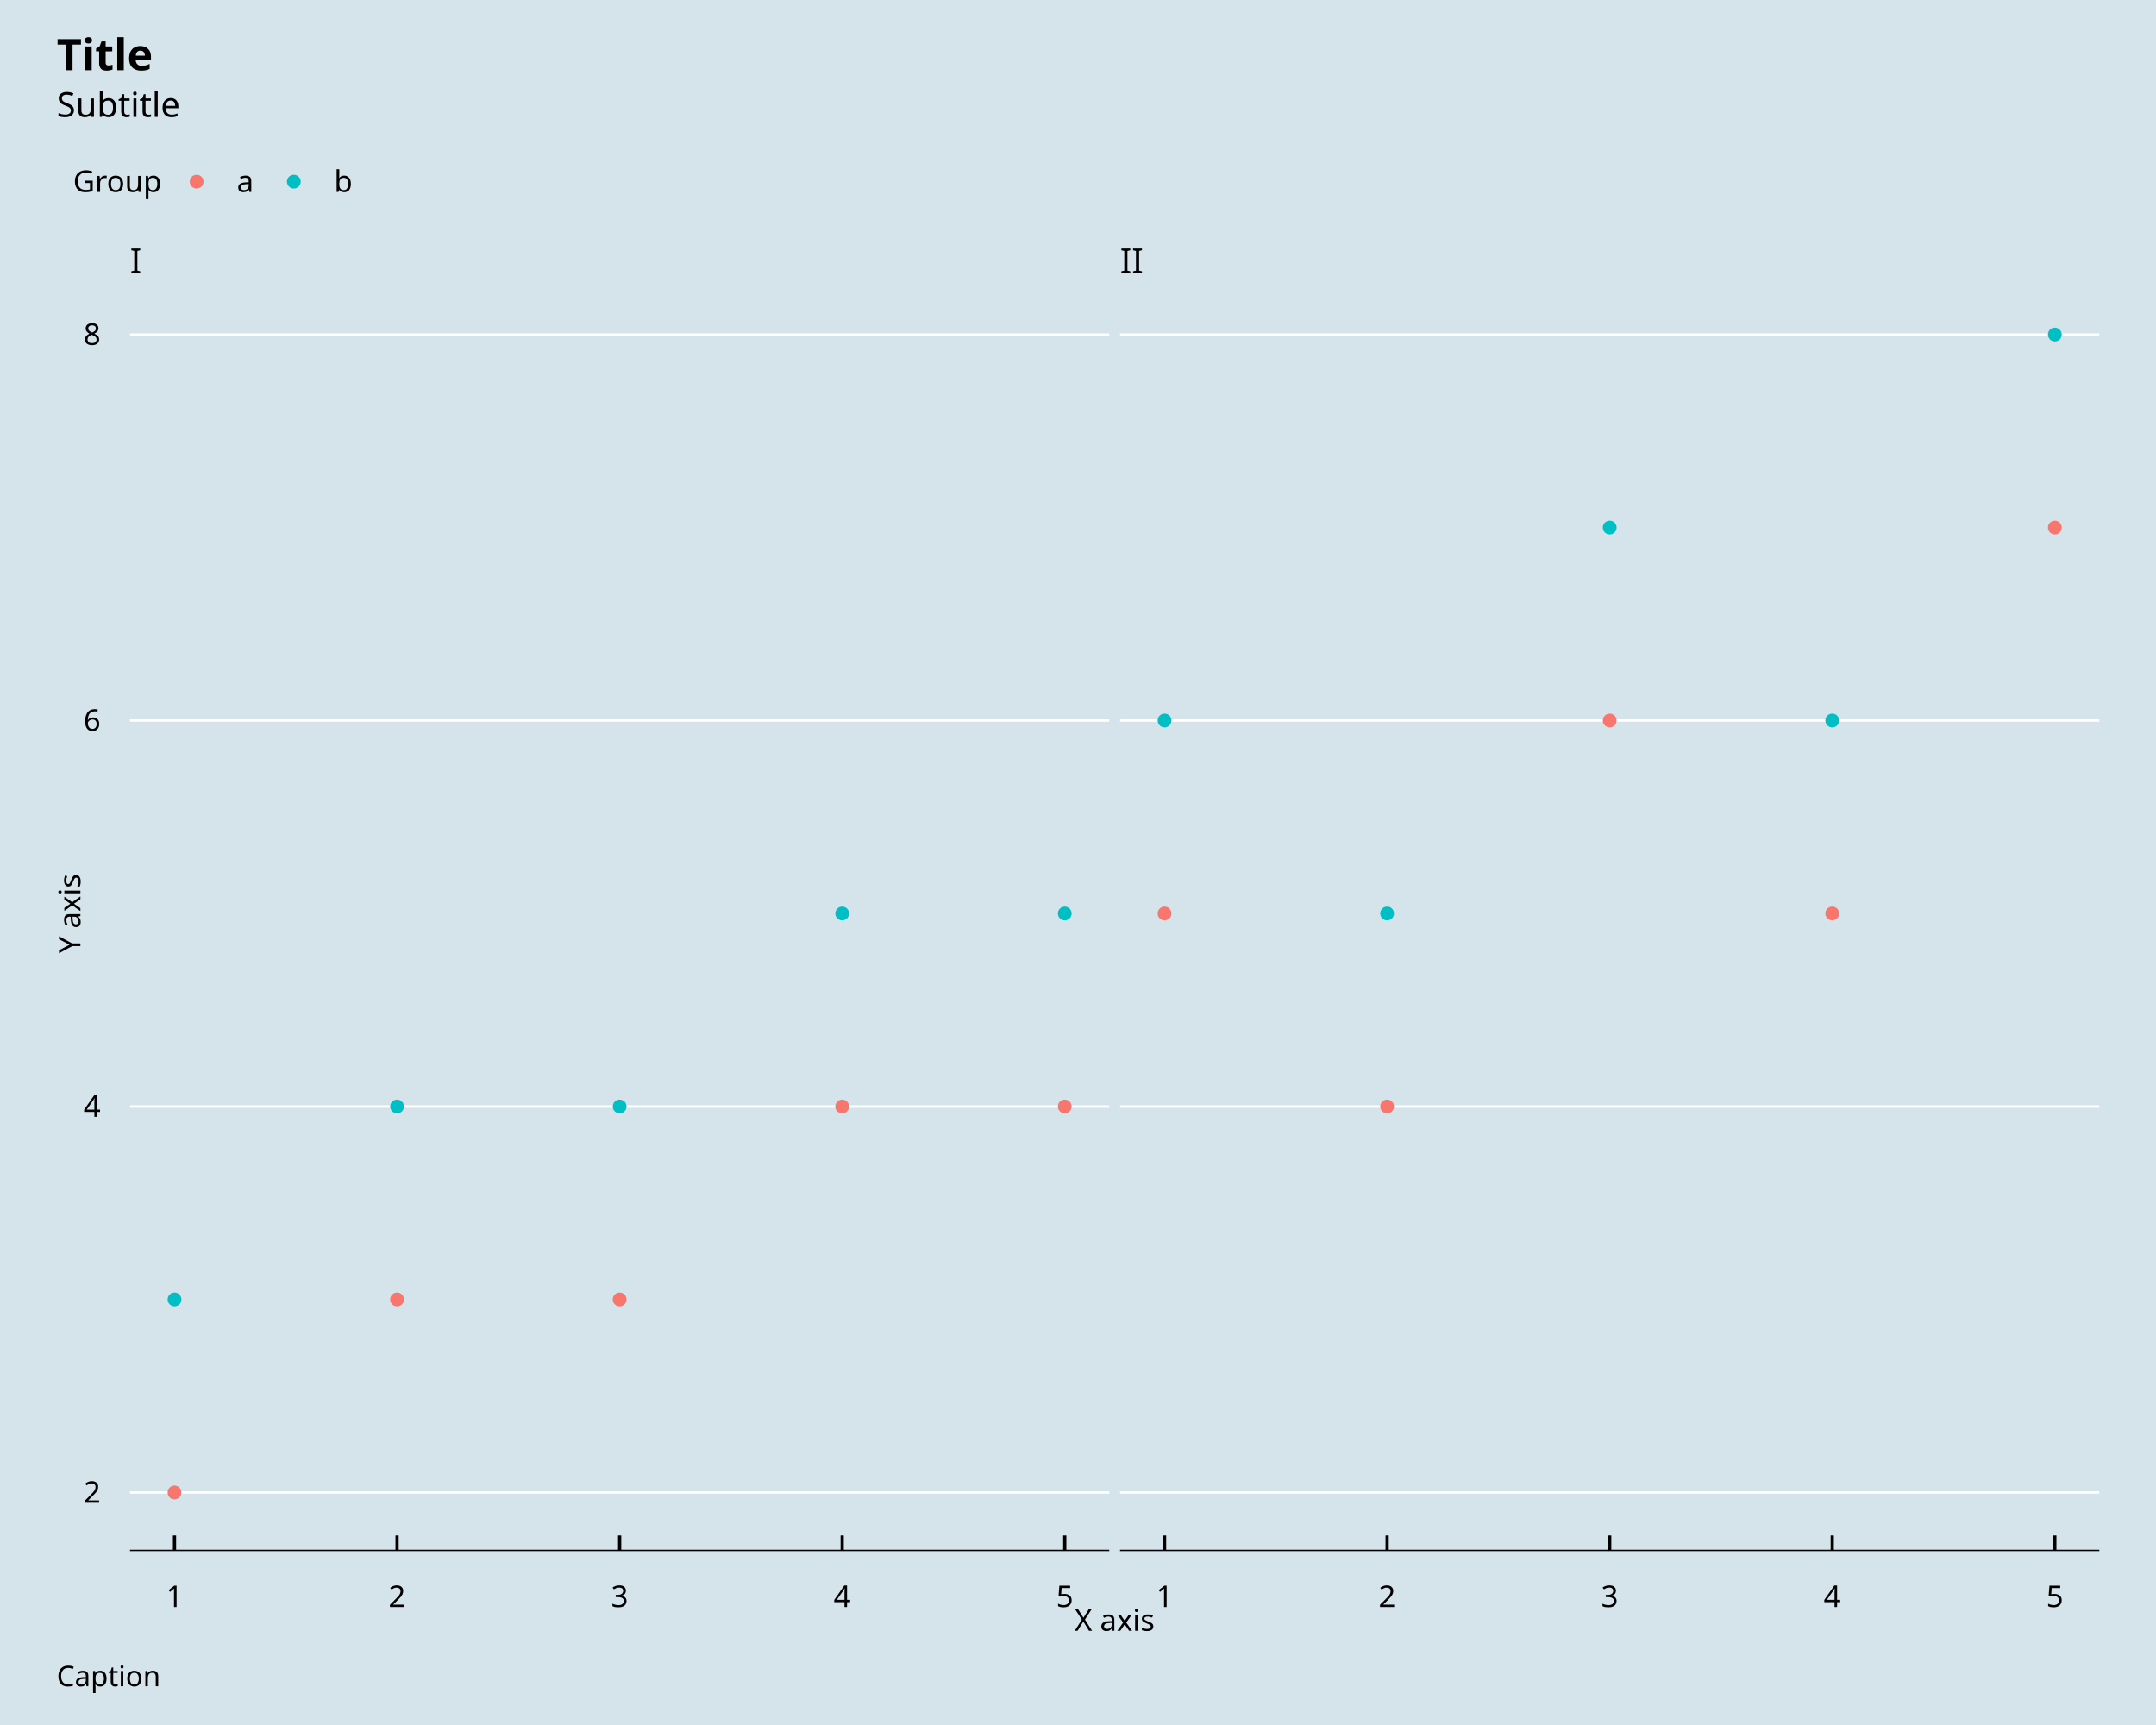
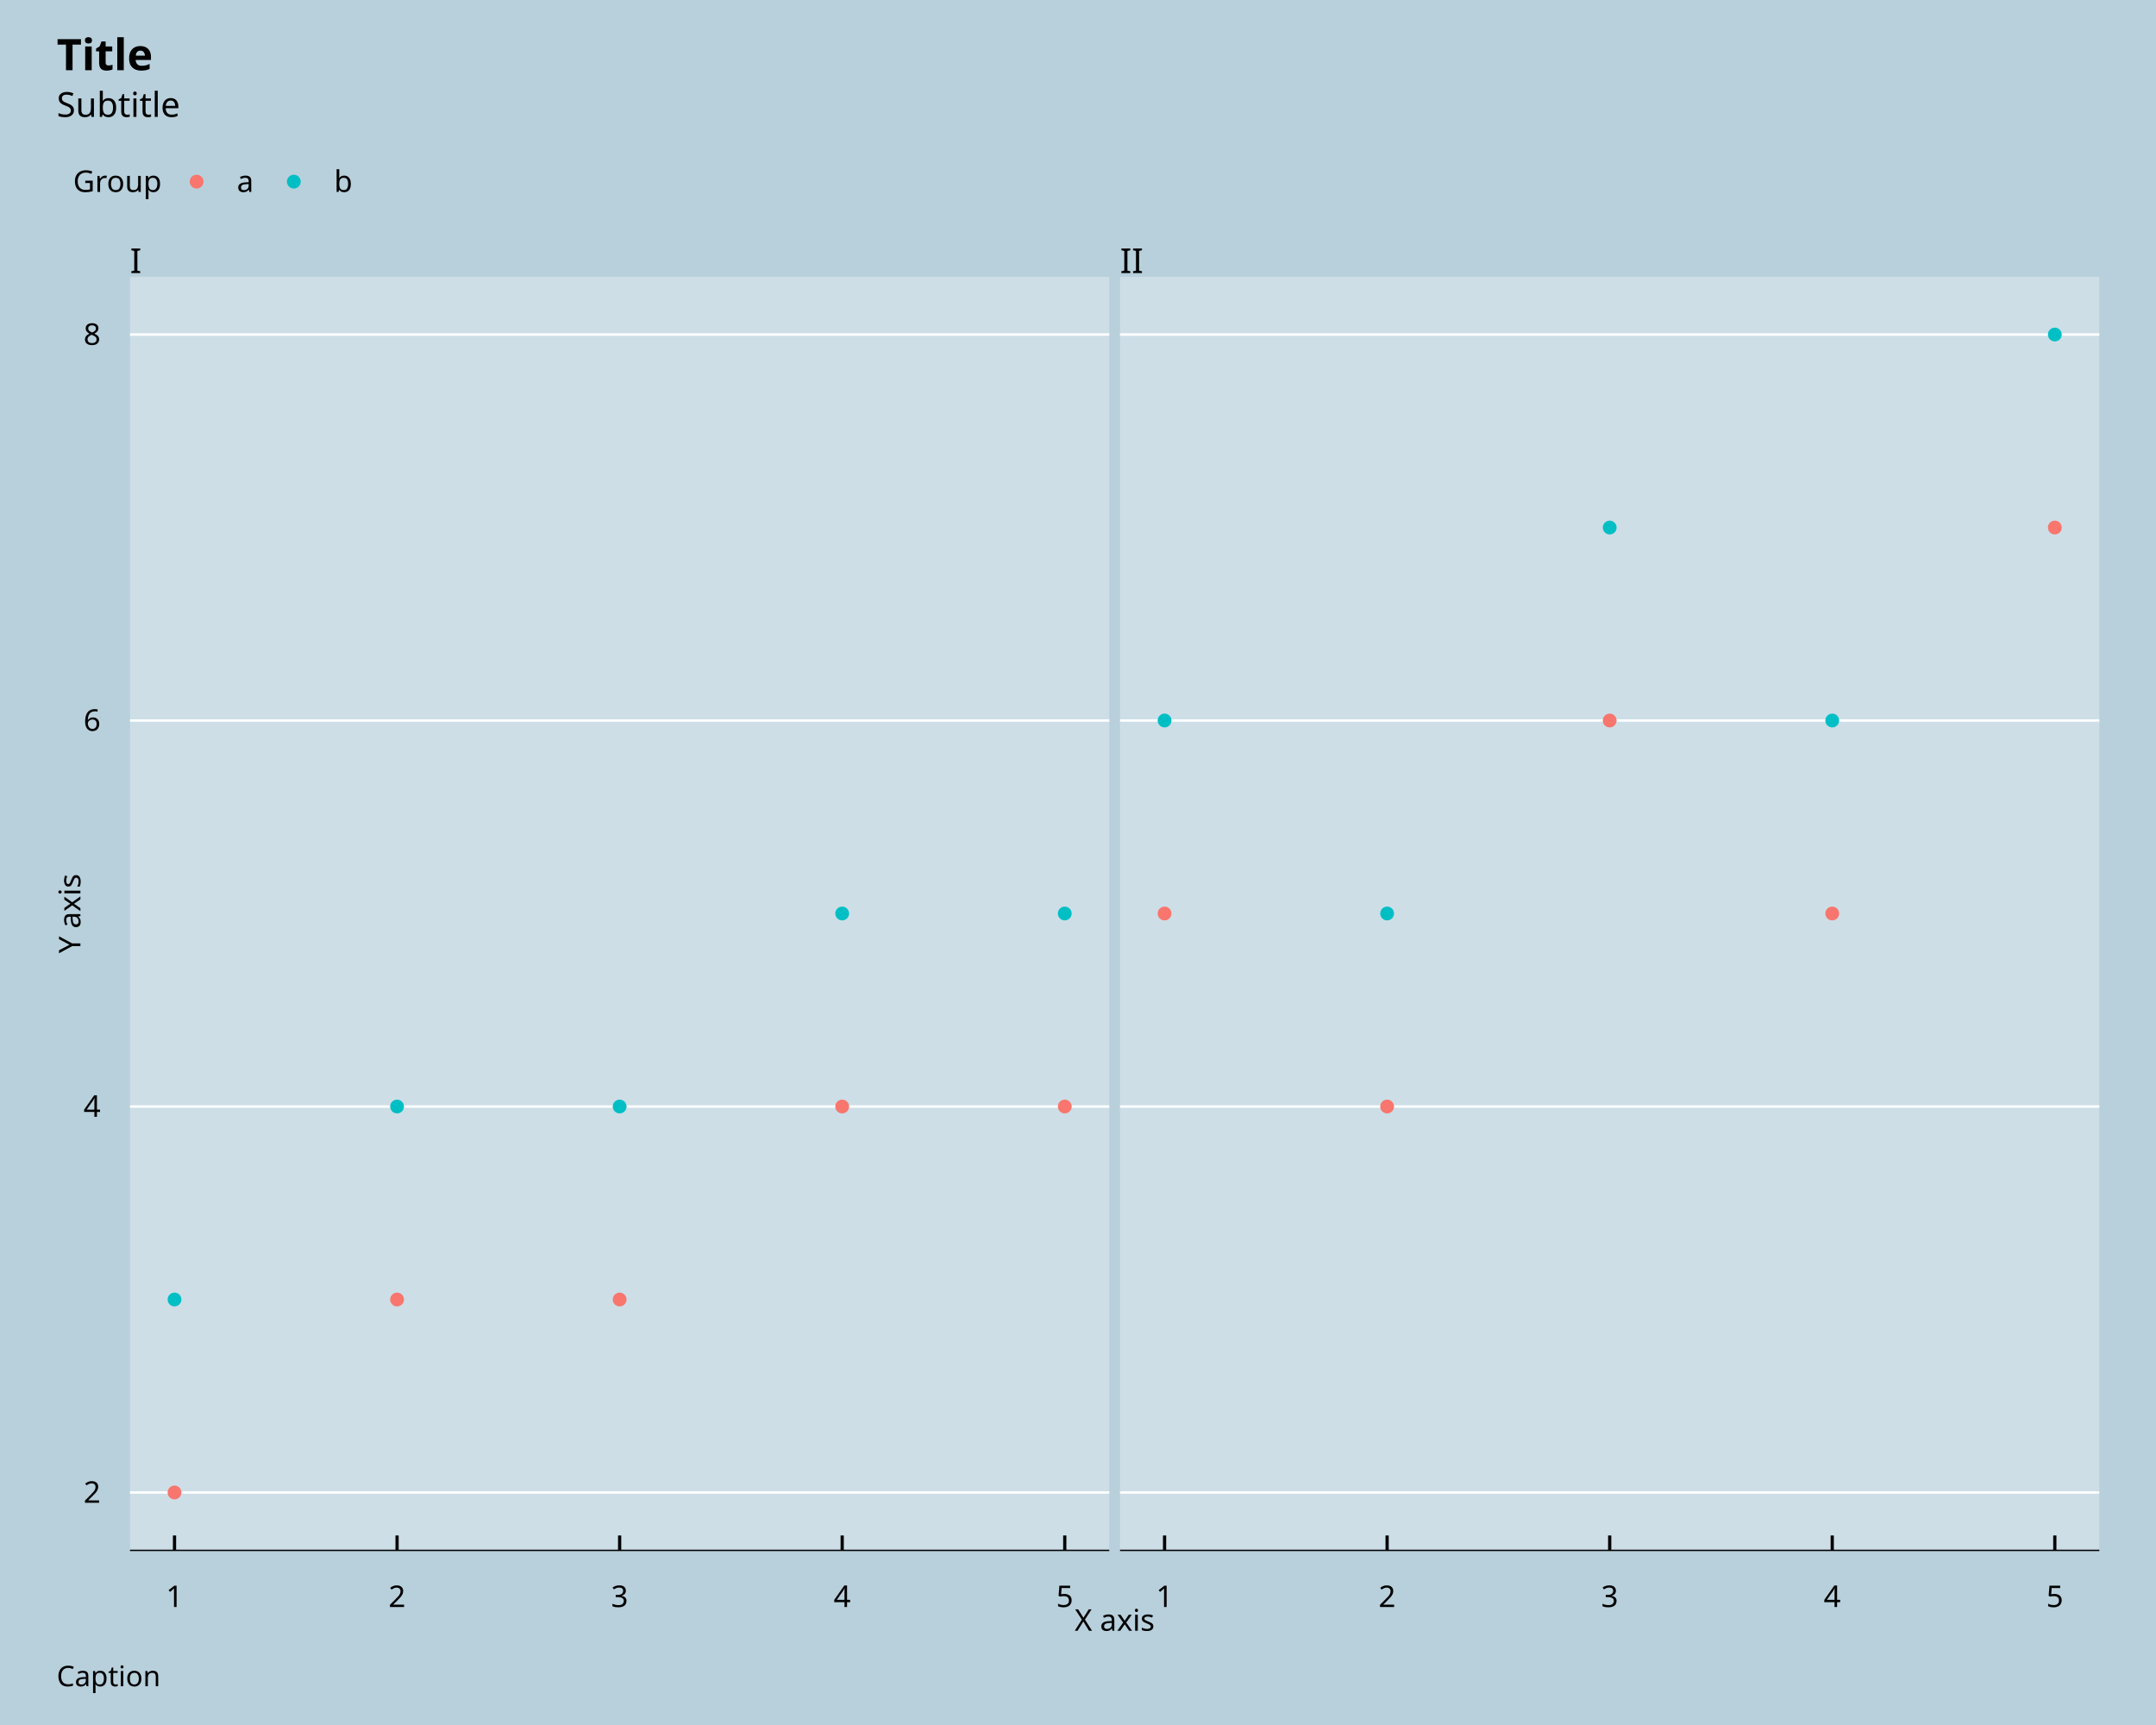
<svg xmlns="http://www.w3.org/2000/svg" class="svglite" data-engine-version="2.0" width="720.00pt" height="576.00pt" viewBox="0 0 720.00 576.00">
  <defs>
    <style type="text/css">
    .svglite line, .svglite polyline, .svglite polygon, .svglite path, .svglite rect, .svglite circle {
      fill: none;
      stroke: #000000;
      stroke-linecap: round;
      stroke-linejoin: round;
      stroke-miterlimit: 10.00;
    }
  </style>
  </defs>
  <rect width="100%" height="100%" style="stroke: none; fill: #FFFFFF;" />
  <defs>
    <clipPath id="cpMC4wMHw3MjAuMDB8MC4wMHw1NzYuMDA=">
      <rect x="0.00" y="0.00" width="720.00" height="576.00" />
    </clipPath>
  </defs>
  <g clip-path="url(#cpMC4wMHw3MjAuMDB8MC4wMHw1NzYuMDA=)">
-     <rect x="0.00" y="0.00" width="720.00" height="576.00" style="stroke-width: 1.07; stroke: none; fill: #D5E4EB;" />
+     <rect x="0.00" y="0.00" width="720.00" height="576.00" style="stroke-width: 1.07; stroke: none; fill: #B8D0DC;" />
  </g>
  <defs>
    <clipPath id="cpNDMuNDF8MzcwLjQ0fDkyLjM3fDUxNy42OQ==">
      <rect x="43.41" y="92.37" width="327.03" height="425.32" />
    </clipPath>
  </defs>
  <g clip-path="url(#cpNDMuNDF8MzcwLjQ0fDkyLjM3fDUxNy42OQ==)">
-     <rect x="43.41" y="92.37" width="327.03" height="425.32" style="stroke-width: 1.07; stroke: none; fill: #D5E4EB;" />
+     <rect x="43.41" y="92.37" width="327.03" height="425.32" style="stroke-width: 1.07; stroke: none; fill: #CDDEE7;" />
    <polyline points="43.41,498.36 370.44,498.36 " style="stroke-width: 0.80; stroke: #FFFFFF; stroke-linecap: butt;" />
    <polyline points="43.41,369.48 370.44,369.48 " style="stroke-width: 0.80; stroke: #FFFFFF; stroke-linecap: butt;" />
    <polyline points="43.41,240.59 370.44,240.59 " style="stroke-width: 0.80; stroke: #FFFFFF; stroke-linecap: butt;" />
    <polyline points="43.41,111.70 370.44,111.70 " style="stroke-width: 0.80; stroke: #FFFFFF; stroke-linecap: butt;" />
    <circle cx="58.28" cy="498.36" r="1.95" style="stroke-width: 0.71; stroke: #F8766D; fill: #F8766D;" />
    <circle cx="206.93" cy="433.92" r="1.95" style="stroke-width: 0.71; stroke: #F8766D; fill: #F8766D;" />
    <circle cx="355.58" cy="369.48" r="1.95" style="stroke-width: 0.71; stroke: #F8766D; fill: #F8766D;" />
    <circle cx="132.60" cy="433.92" r="1.95" style="stroke-width: 0.71; stroke: #F8766D; fill: #F8766D;" />
    <circle cx="281.25" cy="369.48" r="1.95" style="stroke-width: 0.71; stroke: #F8766D; fill: #F8766D;" />
    <circle cx="58.28" cy="433.92" r="1.95" style="stroke-width: 0.71; stroke: #00BFC4; fill: #00BFC4;" />
    <circle cx="206.93" cy="369.48" r="1.95" style="stroke-width: 0.71; stroke: #00BFC4; fill: #00BFC4;" />
    <circle cx="355.58" cy="305.03" r="1.95" style="stroke-width: 0.71; stroke: #00BFC4; fill: #00BFC4;" />
    <circle cx="132.60" cy="369.48" r="1.95" style="stroke-width: 0.71; stroke: #00BFC4; fill: #00BFC4;" />
    <circle cx="281.25" cy="305.03" r="1.95" style="stroke-width: 0.71; stroke: #00BFC4; fill: #00BFC4;" />
  </g>
  <g clip-path="url(#cpMC4wMHw3MjAuMDB8MC4wMHw1NzYuMDA=)">
</g>
  <defs>
    <clipPath id="cpMzc0LjA0fDcwMS4wN3w5Mi4zN3w1MTcuNjk=">
      <rect x="374.04" y="92.37" width="327.03" height="425.32" />
    </clipPath>
  </defs>
  <g clip-path="url(#cpMzc0LjA0fDcwMS4wN3w5Mi4zN3w1MTcuNjk=)">
-     <rect x="374.04" y="92.37" width="327.03" height="425.32" style="stroke-width: 1.07; stroke: none; fill: #D5E4EB;" />
+     <rect x="374.04" y="92.37" width="327.03" height="425.32" style="stroke-width: 1.07; stroke: none; fill: #CDDEE7;" />
    <polyline points="374.04,498.36 701.07,498.36 " style="stroke-width: 0.80; stroke: #FFFFFF; stroke-linecap: butt;" />
    <polyline points="374.04,369.48 701.07,369.48 " style="stroke-width: 0.80; stroke: #FFFFFF; stroke-linecap: butt;" />
    <polyline points="374.04,240.59 701.07,240.59 " style="stroke-width: 0.80; stroke: #FFFFFF; stroke-linecap: butt;" />
    <polyline points="374.04,111.70 701.07,111.70 " style="stroke-width: 0.80; stroke: #FFFFFF; stroke-linecap: butt;" />
    <circle cx="463.23" cy="369.48" r="1.95" style="stroke-width: 0.71; stroke: #F8766D; fill: #F8766D;" />
    <circle cx="611.88" cy="305.03" r="1.95" style="stroke-width: 0.71; stroke: #F8766D; fill: #F8766D;" />
    <circle cx="388.91" cy="305.03" r="1.95" style="stroke-width: 0.71; stroke: #F8766D; fill: #F8766D;" />
    <circle cx="537.56" cy="240.59" r="1.95" style="stroke-width: 0.71; stroke: #F8766D; fill: #F8766D;" />
    <circle cx="686.21" cy="176.15" r="1.95" style="stroke-width: 0.71; stroke: #F8766D; fill: #F8766D;" />
    <circle cx="463.23" cy="305.03" r="1.95" style="stroke-width: 0.71; stroke: #00BFC4; fill: #00BFC4;" />
    <circle cx="611.88" cy="240.59" r="1.95" style="stroke-width: 0.71; stroke: #00BFC4; fill: #00BFC4;" />
    <circle cx="388.91" cy="240.59" r="1.95" style="stroke-width: 0.71; stroke: #00BFC4; fill: #00BFC4;" />
    <circle cx="537.56" cy="176.15" r="1.95" style="stroke-width: 0.71; stroke: #00BFC4; fill: #00BFC4;" />
    <circle cx="686.21" cy="111.70" r="1.95" style="stroke-width: 0.71; stroke: #00BFC4; fill: #00BFC4;" />
  </g>
  <g clip-path="url(#cpMC4wMHw3MjAuMDB8MC4wMHw1NzYuMDA=)">
</g>
  <defs>
    <clipPath id="cpNDMuNDF8MzcwLjQ0fDgyLjA3fDkyLjM3">
      <rect x="43.41" y="82.07" width="327.03" height="10.30" />
    </clipPath>
  </defs>
  <g clip-path="url(#cpNDMuNDF8MzcwLjQ0fDgyLjA3fDkyLjM3)">
-     <rect x="43.41" y="82.07" width="327.03" height="10.30" style="stroke-width: 1.07; stroke: none; fill: #D5E4EB;" />
+     <rect x="43.41" y="82.07" width="327.03" height="10.30" style="stroke-width: 1.07; stroke: none; fill: #B8D0DC;" />
    <text x="43.41" y="91.18" style="font-size: 11.50px; font-family: sans;" textLength="3.19px" lengthAdjust="spacingAndGlyphs">I</text>
  </g>
  <g clip-path="url(#cpMC4wMHw3MjAuMDB8MC4wMHw1NzYuMDA=)">
</g>
  <defs>
    <clipPath id="cpMzc0LjA0fDcwMS4wN3w4Mi4wN3w5Mi4zNw==">
      <rect x="374.04" y="82.07" width="327.03" height="10.30" />
    </clipPath>
  </defs>
  <g clip-path="url(#cpMzc0LjA0fDcwMS4wN3w4Mi4wN3w5Mi4zNw==)">
-     <rect x="374.04" y="82.07" width="327.03" height="10.30" style="stroke-width: 1.07; stroke: none; fill: #D5E4EB;" />
+     <rect x="374.04" y="82.07" width="327.03" height="10.30" style="stroke-width: 1.07; stroke: none; fill: #B8D0DC;" />
    <text x="374.04" y="91.18" style="font-size: 11.50px; font-family: sans;" textLength="6.39px" lengthAdjust="spacingAndGlyphs">II</text>
  </g>
  <g clip-path="url(#cpMC4wMHw3MjAuMDB8MC4wMHw1NzYuMDA=)">
    <polyline points="43.41,517.69 370.44,517.69 " style="stroke-width: 0.46; stroke-linecap: butt;" />
    <polyline points="58.28,512.71 58.28,517.69 " style="stroke-width: 1.07; stroke-linecap: butt;" />
    <polyline points="132.60,512.71 132.60,517.69 " style="stroke-width: 1.07; stroke-linecap: butt;" />
    <polyline points="206.93,512.71 206.93,517.69 " style="stroke-width: 1.07; stroke-linecap: butt;" />
    <polyline points="281.25,512.71 281.25,517.69 " style="stroke-width: 1.07; stroke-linecap: butt;" />
    <polyline points="355.58,512.71 355.58,517.69 " style="stroke-width: 1.07; stroke-linecap: butt;" />
    <text x="58.28" y="536.61" text-anchor="middle" style="font-size: 10.00px; font-family: sans;" textLength="5.56px" lengthAdjust="spacingAndGlyphs">1</text>
    <text x="132.60" y="536.61" text-anchor="middle" style="font-size: 10.00px; font-family: sans;" textLength="5.56px" lengthAdjust="spacingAndGlyphs">2</text>
    <text x="206.93" y="536.61" text-anchor="middle" style="font-size: 10.00px; font-family: sans;" textLength="5.56px" lengthAdjust="spacingAndGlyphs">3</text>
    <text x="281.25" y="536.61" text-anchor="middle" style="font-size: 10.00px; font-family: sans;" textLength="5.56px" lengthAdjust="spacingAndGlyphs">4</text>
    <text x="355.58" y="536.61" text-anchor="middle" style="font-size: 10.00px; font-family: sans;" textLength="5.56px" lengthAdjust="spacingAndGlyphs">5</text>
    <polyline points="374.04,517.69 701.07,517.69 " style="stroke-width: 0.46; stroke-linecap: butt;" />
    <polyline points="388.91,512.71 388.91,517.69 " style="stroke-width: 1.07; stroke-linecap: butt;" />
    <polyline points="463.23,512.71 463.23,517.69 " style="stroke-width: 1.07; stroke-linecap: butt;" />
    <polyline points="537.56,512.71 537.56,517.69 " style="stroke-width: 1.07; stroke-linecap: butt;" />
    <polyline points="611.88,512.71 611.88,517.69 " style="stroke-width: 1.07; stroke-linecap: butt;" />
    <polyline points="686.21,512.71 686.21,517.69 " style="stroke-width: 1.07; stroke-linecap: butt;" />
    <text x="388.91" y="536.61" text-anchor="middle" style="font-size: 10.00px; font-family: sans;" textLength="5.56px" lengthAdjust="spacingAndGlyphs">1</text>
    <text x="463.23" y="536.61" text-anchor="middle" style="font-size: 10.00px; font-family: sans;" textLength="5.56px" lengthAdjust="spacingAndGlyphs">2</text>
    <text x="537.56" y="536.61" text-anchor="middle" style="font-size: 10.00px; font-family: sans;" textLength="5.56px" lengthAdjust="spacingAndGlyphs">3</text>
    <text x="611.88" y="536.61" text-anchor="middle" style="font-size: 10.00px; font-family: sans;" textLength="5.56px" lengthAdjust="spacingAndGlyphs">4</text>
    <text x="686.21" y="536.61" text-anchor="middle" style="font-size: 10.00px; font-family: sans;" textLength="5.56px" lengthAdjust="spacingAndGlyphs">5</text>
    <text x="27.89" y="501.80" style="font-size: 10.00px; font-family: sans;" textLength="5.56px" lengthAdjust="spacingAndGlyphs">2</text>
    <text x="27.89" y="372.92" style="font-size: 10.00px; font-family: sans;" textLength="5.56px" lengthAdjust="spacingAndGlyphs">4</text>
    <text x="27.89" y="244.03" style="font-size: 10.00px; font-family: sans;" textLength="5.56px" lengthAdjust="spacingAndGlyphs">6</text>
    <text x="27.89" y="115.15" style="font-size: 10.00px; font-family: sans;" textLength="5.56px" lengthAdjust="spacingAndGlyphs">8</text>
    <text x="372.24" y="544.53" text-anchor="middle" style="font-size: 10.00px; font-family: sans;" textLength="27.24px" lengthAdjust="spacingAndGlyphs">X axis</text>
    <text transform="translate(26.85,305.03) rotate(-90)" text-anchor="middle" style="font-size: 10.00px; font-family: sans;" textLength="27.24px" lengthAdjust="spacingAndGlyphs">Y axis</text>
-     <rect x="18.93" y="50.19" width="103.68" height="20.92" style="stroke-width: 1.07; stroke: none; fill: #D5E4EB;" />
+     <rect x="18.93" y="50.19" width="103.68" height="20.92" style="stroke-width: 1.07; stroke: none; fill: #B8D0DC;" />
    <text x="24.41" y="64.09" style="font-size: 10.00px; font-family: sans;" textLength="27.80px" lengthAdjust="spacingAndGlyphs">Group</text>
-     <rect x="57.69" y="55.67" width="15.94" height="9.96" style="stroke-width: 1.07; stroke: none; fill: #D5E4EB;" />
+     <rect x="57.69" y="55.67" width="15.94" height="9.96" style="stroke-width: 1.07; stroke: none; fill: #B8D0DC;" />
    <circle cx="65.66" cy="60.65" r="1.95" style="stroke-width: 0.71; stroke: #F8766D; fill: #F8766D;" />
-     <rect x="90.15" y="55.67" width="15.94" height="9.96" style="stroke-width: 1.07; stroke: none; fill: #D5E4EB;" />
+     <rect x="90.15" y="55.67" width="15.94" height="9.96" style="stroke-width: 1.07; stroke: none; fill: #B8D0DC;" />
    <circle cx="98.12" cy="60.65" r="1.95" style="stroke-width: 0.71; stroke: #00BFC4; fill: #00BFC4;" />
    <text x="79.11" y="64.09" style="font-size: 10.00px; font-family: sans;" textLength="5.56px" lengthAdjust="spacingAndGlyphs">a</text>
    <text x="111.57" y="64.09" style="font-size: 10.00px; font-family: sans;" textLength="5.56px" lengthAdjust="spacingAndGlyphs">b</text>
    <text x="18.93" y="39.03" style="font-size: 11.50px; font-family: sans;" textLength="38.36px" lengthAdjust="spacingAndGlyphs">Subtitle</text>
    <text x="18.93" y="23.44" style="font-size: 14.50px; font-weight: bold; font-family: sans;" textLength="27.39px" lengthAdjust="spacingAndGlyphs">Title</text>
    <text x="18.93" y="563.06" style="font-size: 9.50px; font-family: sans;" textLength="32.75px" lengthAdjust="spacingAndGlyphs">Caption</text>
  </g>
</svg>
